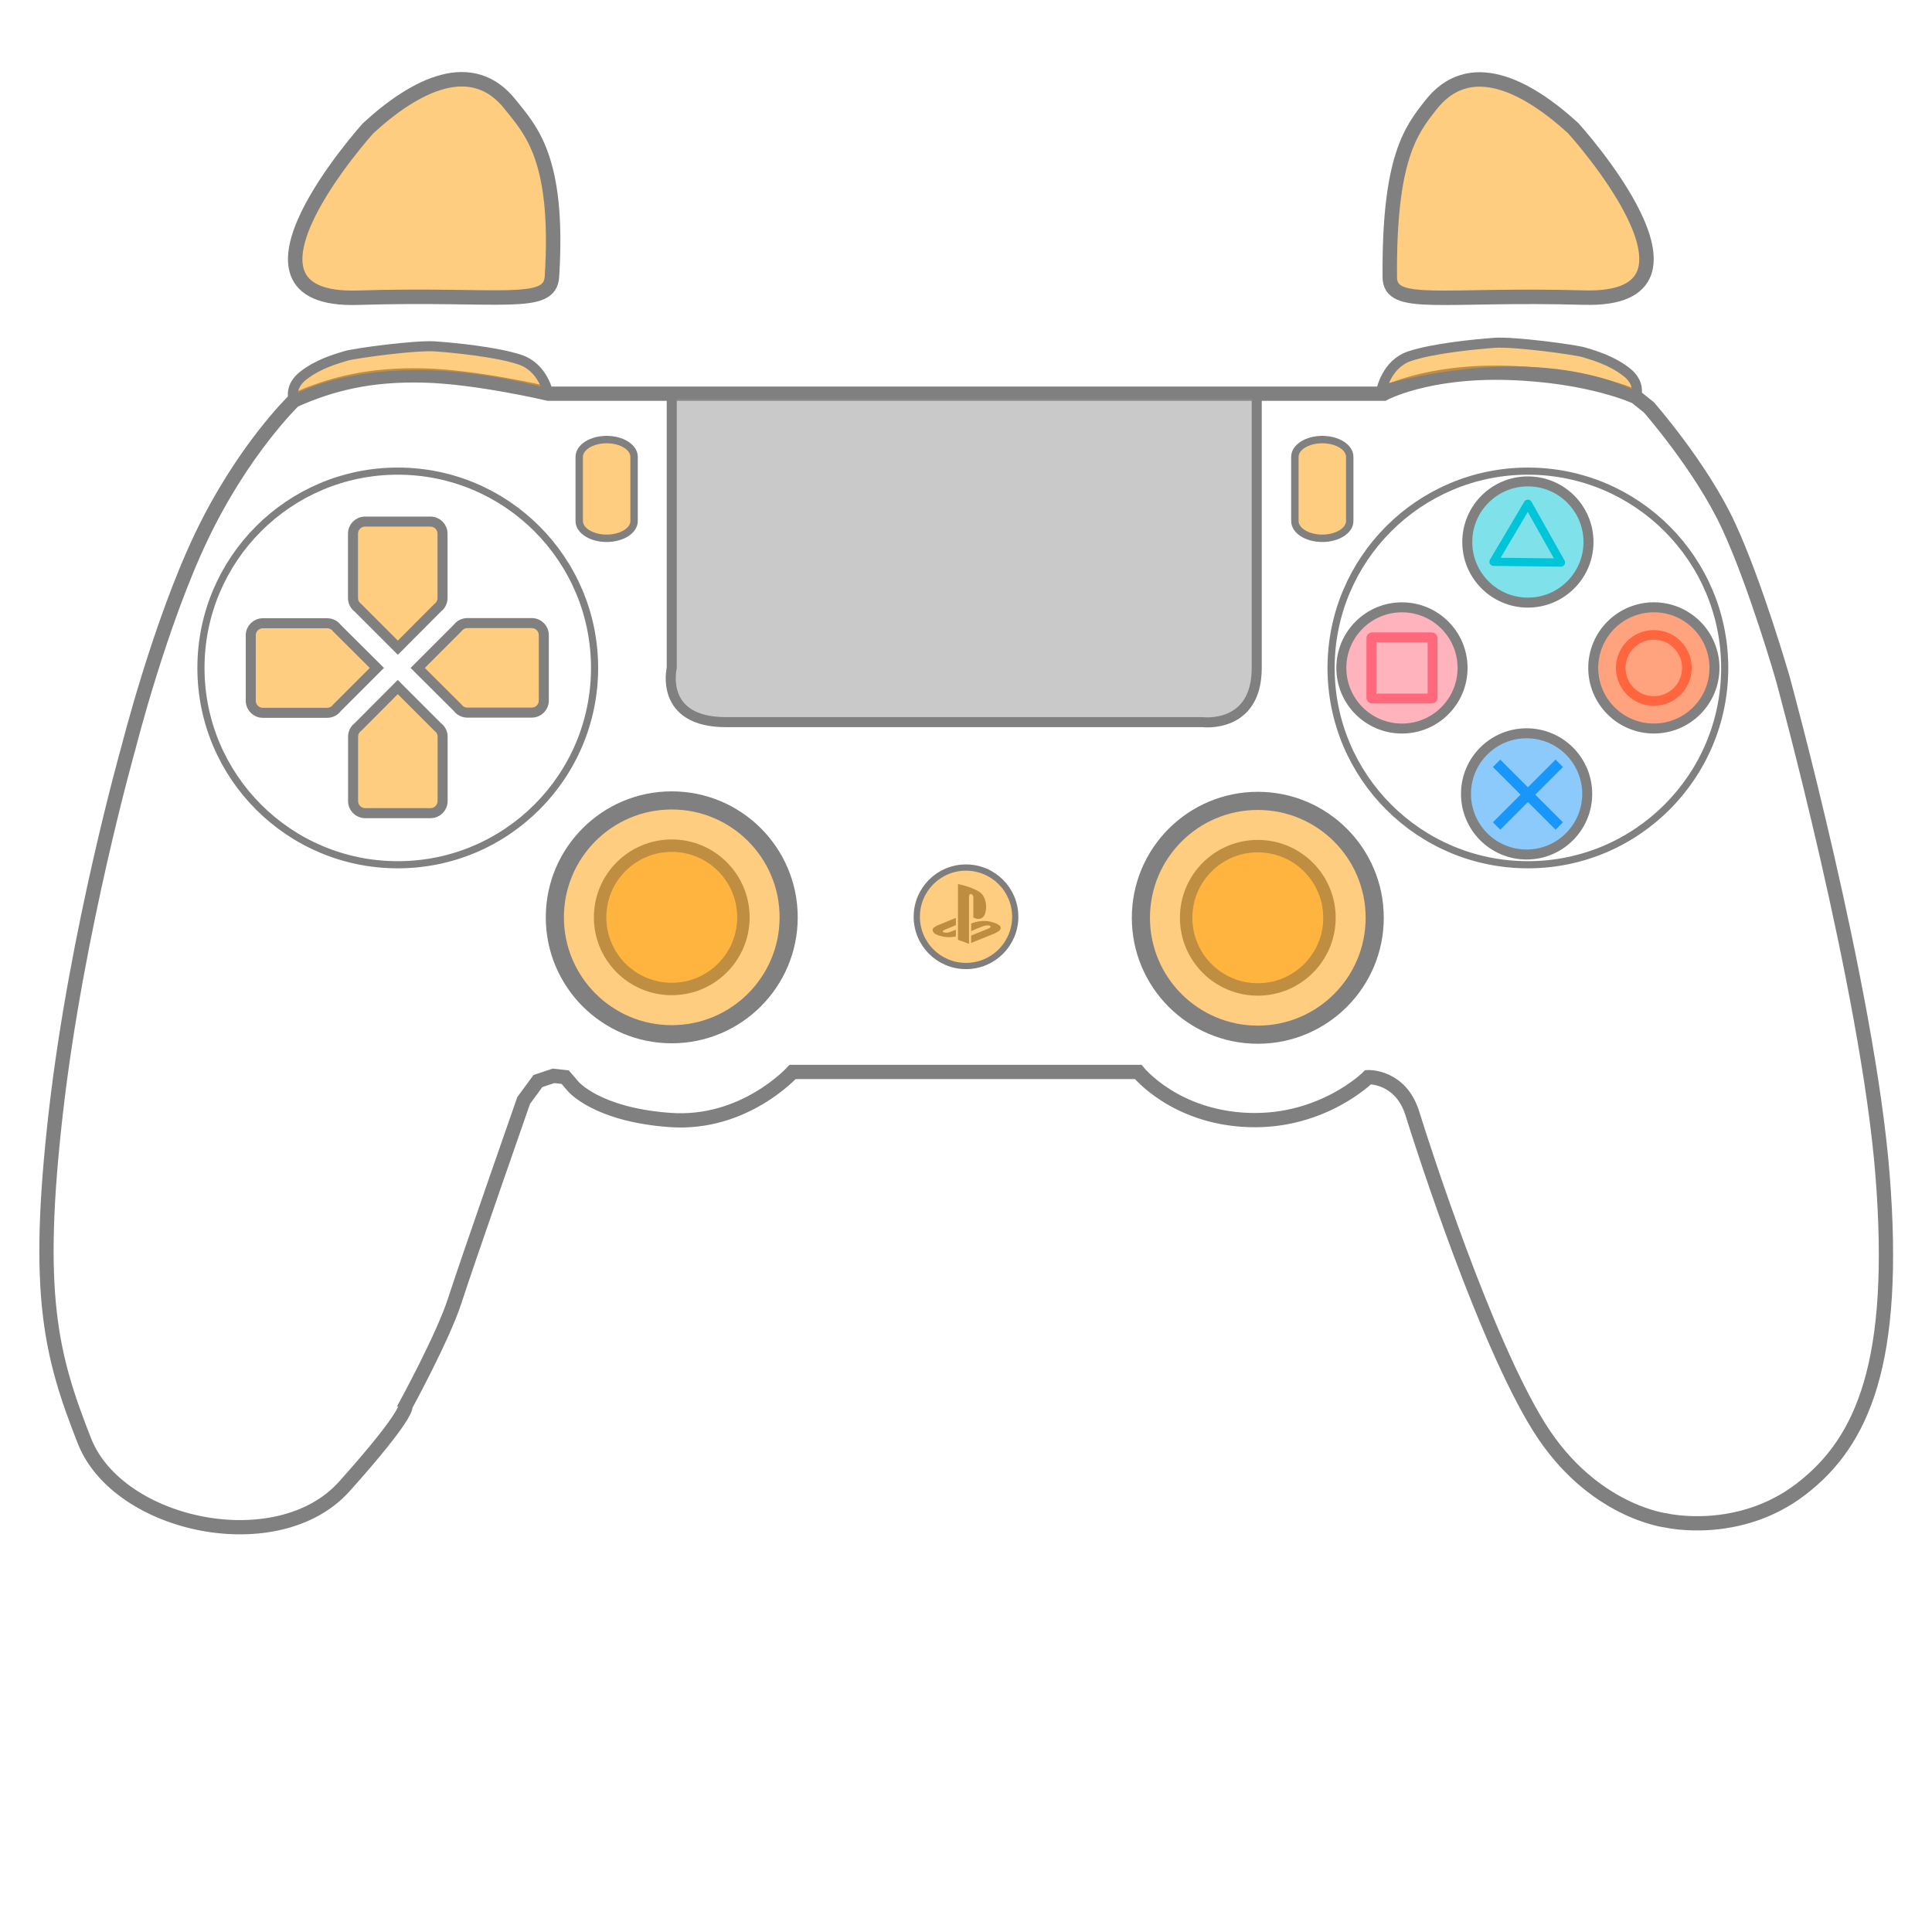
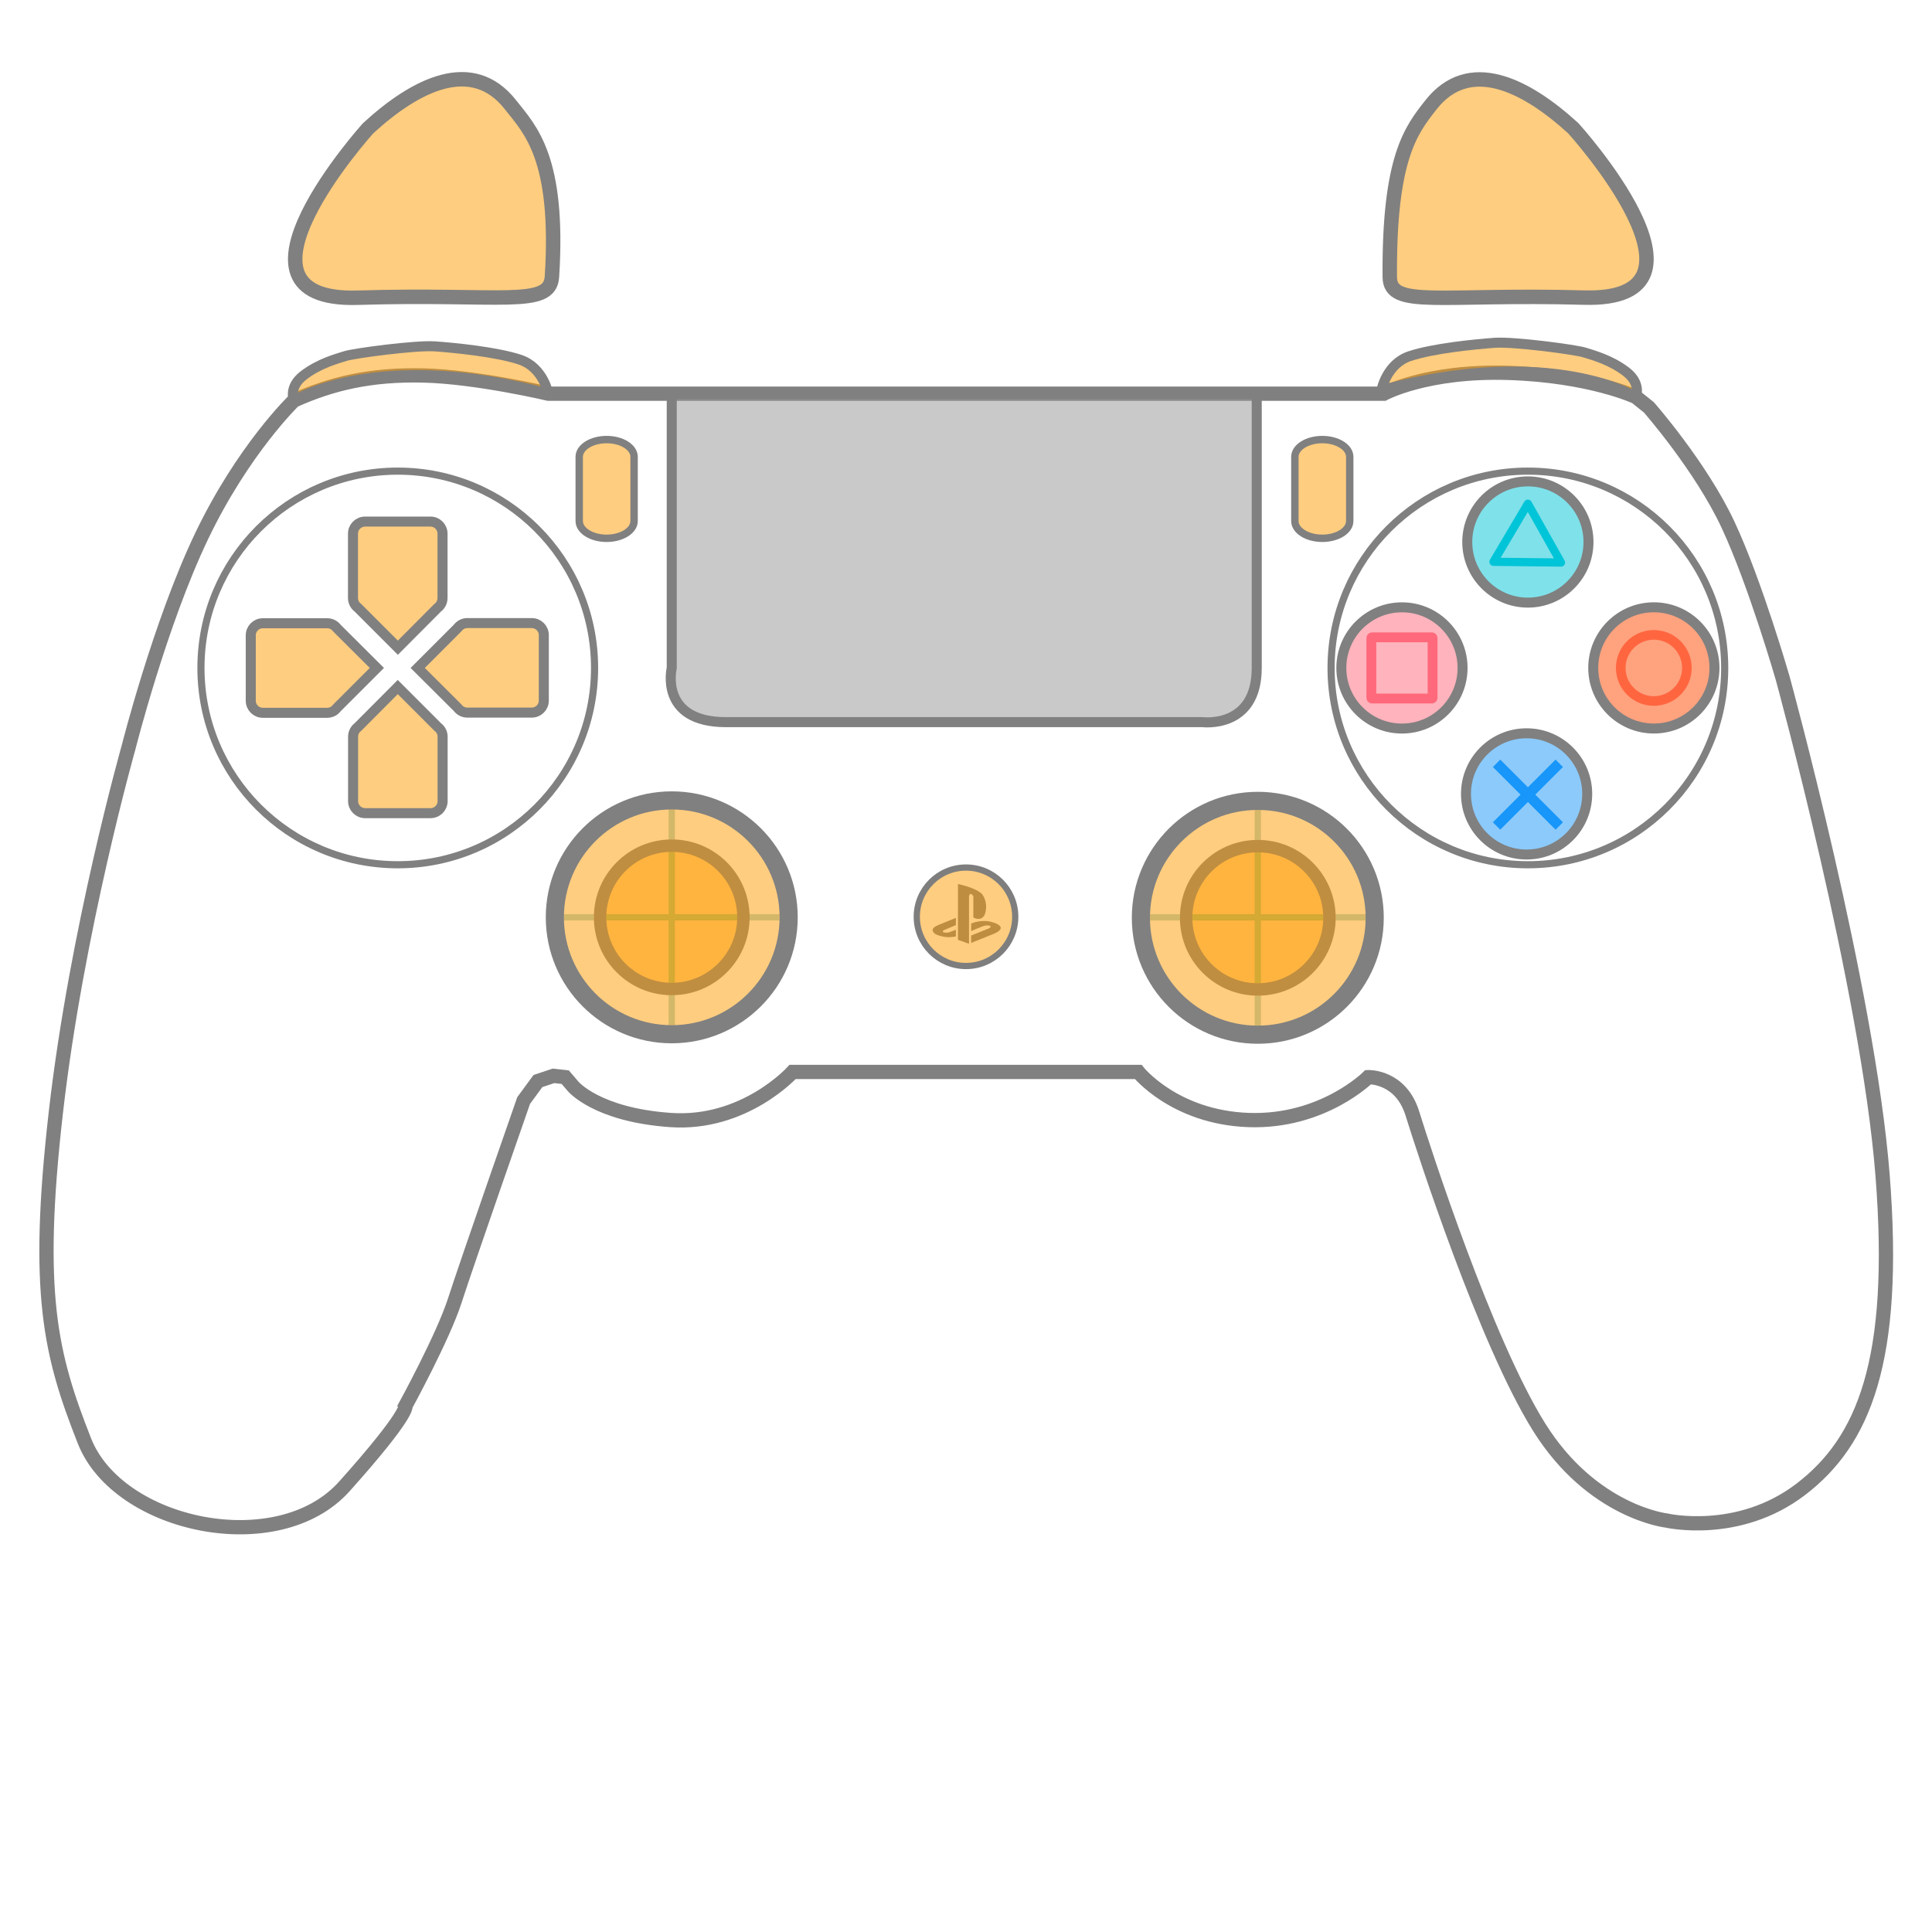
<svg xmlns="http://www.w3.org/2000/svg" width="1024" height="1024" version="1.1" viewBox="0 0 270.93 270.93">
  <g>
    <g id="svg-gamepad-rightstick-g" transform="translate(110.51 34.876)" style="mix-blend-mode:darken;paint-order:normal">
-       <ellipse id="svg-gamepad-rightstick" cx="65.875" cy="93.828" rx="10.049" ry="10.049" style="fill-opacity:.503;fill:#ff9c00;paint-order:normal;stroke-width:1.743;stroke:#808080" />
+       <g id="svg-gamepad-rightstick">
+         <ellipse id="svg-gamepad-rightstick-body" cx="65.875" cy="93.828" rx="10.049" ry="10.049" style="fill-opacity:.503;fill:#ff9c00;paint-order:normal;stroke-width:1.743;stroke:#808080" />
+         <path d="m55.826 93.764 18.873-2e-6v0l1.226 2e-6" style="fill:#808080;mix-blend-mode:darken;paint-order:normal;stroke-linecap:round;stroke-linejoin:round;stroke-width:.543;stroke:#d4d4d4" />
+         <path d="m65.875 83.714v20.099" style="fill:#808080;mix-blend-mode:darken;paint-order:normal;stroke-linecap:round;stroke-linejoin:round;stroke-width:.543;stroke:#d4d4d4" />
+       </g>
      <circle id="svg-gamepad-btn-rightstick" cx="65.875" cy="93.828" r="16.394" style="fill-opacity:.503;fill:#ff9c00;paint-order:normal;stroke-width:2.543;stroke:#808080" />
+       <path d="m49.481 93.764 30.788-1e-5v0l2 1e-5" style="fill:#808080;mix-blend-mode:darken;paint-order:normal;stroke-linecap:round;stroke-linejoin:round;stroke-width:.886;stroke:#d4d4d4" />
+       <path d="m65.875 77.37v32.787" style="fill:#808080;mix-blend-mode:darken;paint-order:normal;stroke-linecap:round;stroke-linejoin:round;stroke-width:.886;stroke:#d4d4d4" />
    </g>
    <g id="svg-gamepad-leftstick-g" transform="translate(28.327 34.811)" style="mix-blend-mode:darken;paint-order:normal">
-       <circle id="svg-gamepad-leftstick" cx="65.875" cy="93.828" r="10.049" style="fill-opacity:.503;fill:#ff9c00;paint-order:normal;stroke-width:1.743;stroke:#808080" />
+       <g id="svg-gamepad-leftstick">
+         <circle id="svg-gamepad-leftstick-body" cx="65.875" cy="93.828" r="10.049" style="fill-opacity:.503;fill:#ff9c00;paint-order:normal;stroke-width:1.743;stroke:#808080" />
+         <path d="m55.826 93.828 18.873-2e-6v0l1.226 2e-6" style="fill:#808080;mix-blend-mode:darken;paint-order:normal;stroke-linecap:round;stroke-linejoin:round;stroke-width:.543;stroke:#d4d4d4" />
+         <path d="m65.875 83.779v20.099" style="fill:#808080;mix-blend-mode:darken;paint-order:normal;stroke-linecap:round;stroke-linejoin:round;stroke-width:.543;stroke:#d4d4d4" />
+       </g>
      <ellipse id="svg-gamepad-btn-leftstick" cx="65.875" cy="93.828" rx="16.394" ry="16.394" style="fill-opacity:.503;fill:#ff9c00;paint-order:normal;stroke-width:2.543;stroke:#808080" />
+       <path d="m49.481 93.828 30.788-1e-5v0l2 1e-5" style="fill:#808080;mix-blend-mode:darken;paint-order:normal;stroke-linecap:round;stroke-linejoin:round;stroke-width:.886;stroke:#d4d4d4" />
+       <path d="m65.875 77.435v32.787" style="fill:#808080;mix-blend-mode:darken;paint-order:normal;stroke-linecap:round;stroke-linejoin:round;stroke-width:.886;stroke:#d4d4d4" />
    </g>
    <path id="svg-gamepad_base_frame" d="m41.225 56.166s-7.152 6.878-12.982 19.086c-5.831 12.208-10.204 29.518-10.204 29.518s-7.288 25.691-10.204 51.201c-2.915 25.509-0.729 34.073 4.009 46.099 4.737 12.026 27.149 16.763 36.442 6.377 9.293-10.386 8.564-11.297 8.564-11.297s5.284-9.657 6.924-14.759c1.64-5.102 9.657-28.06 9.657-28.06l2.004-2.733 2.187-0.729 1.64 0.182 1.093 1.276s3.28 4.009 13.666 4.737c10.386 0.729 17.128-6.742 17.128-6.742h48.467s5.102 6.377 15.488 6.742 16.763-6.013 16.763-6.013 4.555-0.182 6.195 5.102c1.64 5.284 10.275 31.955 17.748 43.937 7.473 11.982 17.909 13.142 17.909 13.142s10.05 2.319 18.811-4.381 13.528-17.909 11.467-44.064c-2.062-26.155-14.005-69.675-14.005-69.675s-3.826-13.301-7.653-21.501c-3.826-8.199-11.115-16.49-11.115-16.49l-1.822-1.458s-6.377-3.006-17.856-3.371c-11.479-0.364-17.492 2.915-17.492 2.915h-117.16s-10.021-2.369-17.492-2.551c-7.471-0.182-12.891 1.139-18.175 3.507z" style="fill:none;stroke-width:2;stroke:#808080" />
    <g id="Dpad" style="stroke:#808080">
      <circle id="svg-gamepad-dpad-frame" cx="55.779" cy="93.667" r="27.6" style="fill:none;stroke-linejoin:round;stroke:#808080" />
      <path id="svg-gamepad-dpad-up" d="m51.195 73.144c-0.938 0-1.693 0.755-1.693 1.693v9.03c0 0.563 0.274 1.057 0.694 1.364l5.597 5.597 5.576-5.598c0.417-0.308 0.687-0.803 0.687-1.363v-9.03c0-0.938-0.755-1.693-1.693-1.693z" style="fill-opacity:.503;fill:#ff9c00;stroke-width:1.408;stroke:#808080" />
      <path id="svg-gamepad-dpad-right" d="m76.26 89.07c0-0.938-0.755-1.693-1.693-1.693h-9.03c-0.563 0-1.057 0.274-1.364 0.694l-5.597 5.597 5.598 5.576c0.308 0.417 0.803 0.687 1.363 0.687h9.03c0.938 0 1.693-0.755 1.693-1.693z" style="fill-opacity:.503;fill:#ff9c00;stroke-width:1.408;stroke:#808080" />
      <path id="svg-gamepad-dpad-down" d="m60.376 114.03c0.938 0 1.693-0.755 1.693-1.693v-9.03c0-0.563-0.274-1.057-0.694-1.364l-5.597-5.597-5.576 5.598c-0.417 0.308-0.687 0.803-0.687 1.363v9.03c0 0.938 0.755 1.693 1.693 1.693z" style="fill-opacity:.503;fill:#ff9c00;stroke-width:1.408;stroke:#808080" />
      <path id="svg-gamepad-dpad-left" d="m35.165 98.264c0 0.938 0.755 1.693 1.693 1.693h9.03c0.563 0 1.057-0.274 1.364-0.694l5.597-5.597-5.598-5.576c-0.308-0.417-0.803-0.687-1.363-0.687h-9.03c-0.938 0-1.693 0.755-1.693 1.693z" style="fill-opacity:.503;fill:#ff9c00;stroke-width:1.408;stroke:#808080" />
    </g>
    <circle id="svg-gamepad-btn-frame" cx="214.26" cy="93.667" r="27.6" style="fill:none;stroke-linejoin:round;stroke:#808080" />
    <g id="svg-gamepad-btn-west" style="stroke:#808080">
      <circle id="svg-gamepad-btn-west-frame" cx="196.6" cy="93.667" r="8.5" style="fill-opacity:.5;fill:#ff697b;stroke-linejoin:round;stroke-width:1.4;stroke:#808080" />
      <rect x="192.31" y="89.375" width="8.584" height="8.584" rx=".116" style="fill:none;stroke-linejoin:round;stroke-width:1.383;stroke:#ff697b" />
    </g>
    <g id="svg-gamepad-btn-south" transform="translate(14.009 2.3806)" style="stroke:#808080">
      <circle id="svg-gamepad-btn-south-frame" cx="200.07" cy="108.95" r="8.5" style="fill-opacity:.5;fill:#1896f9;stroke-linejoin:round;stroke-width:1.4;stroke:#808080" />
      <path d="m195.86 104.66 8.79 8.79" style="fill:#000000;stroke-linejoin:round;stroke-width:1.463;stroke:#1896f9" />
      <path d="m204.65 104.66-8.79 8.79" style="fill:#000000;stroke-linejoin:round;stroke-width:1.463;stroke:#1896f9" />
    </g>
    <g id="svg-gamepad-btn-north" transform="translate(17.659 -17.66)" style="stroke:#808080">
      <circle id="svg-gamepad-btn-north-frame" cx="196.6" cy="93.667" r="8.5" style="fill-opacity:.5;fill:#00c4d7;stroke-linejoin:round;stroke-width:1.4;stroke:#808080" />
      <path transform="matrix(.25159 -.11468 .11468 .25159 156.97 104.49)" d="m157.61 40.268-30.989-14.541 28.088-19.567 1.451 17.054z" style="fill:none;stroke-linejoin:round;stroke-width:4.16;stroke:#00c4d7" />
    </g>
    <g id="svg-gamepad-btn-east" transform="translate(26.445 -8.4674)" style="stroke:#808080">
      <circle id="svg-gamepad-btn-east-frame" cx="205.48" cy="102.13" r="8.5" style="fill-opacity:.504;fill:#ff4800;stroke-linejoin:round;stroke-width:1.4;stroke:#808080" />
      <circle transform="translate(-26.445 8.4674)" cx="231.92" cy="93.667" r="4.638" style="fill:none;stroke-linejoin:round;stroke-opacity:.496;stroke-width:1.348;stroke:#ff2a00" />
    </g>
    <path id="svg-gamepad-btn-share" d="m85.073 61.642a3.848 2.423 0 0 0-3.847 2.423v9a3.848 2.423 0 0 0 3.847 2.423 3.848 2.423 0 0 0 3.847-2.423v-9a3.848 2.423 0 0 0-3.847-2.423z" style="fill-opacity:.503;fill:#ff9c00;stroke-linejoin:round;stroke-width:1.038;stroke:#808080" />
    <path id="svg-gamepad-btn-select" d="m185.43 61.642a3.848 2.423 0 0 0-3.847 2.423v9a3.848 2.423 0 0 0 3.847 2.423 3.848 2.423 0 0 0 3.847-2.423v-9a3.848 2.423 0 0 0-3.847-2.423z" style="fill-opacity:.503;fill:#ff9c00;stroke-linejoin:round;stroke-width:1.038;stroke:#808080" />
    <path id="svg-gamepad-btn-lb" d="m76.892 55.209s-0.683-3.673-3.968-4.768c-3.285-1.095-9.212-1.675-11.918-1.868-2.706-0.193-11.338 0.966-12.562 1.353-1.224 0.387-3.672 1.031-5.862 2.706-2.19 1.675-1.357 3.534-1.357 3.534s11.741-7.333 35.667-0.957z" style="fill-opacity:.503;fill:#ff9c00;stroke-linejoin:round;stroke-width:1.408;stroke:#808080" />
    <path id="svg-gamepad-btn-rb" d="m193.73 54.708s0.683-3.673 3.968-4.768c3.285-1.095 9.212-1.675 11.918-1.868 2.706-0.193 11.338 0.966 12.562 1.353 1.224 0.387 3.672 1.031 5.862 2.706 2.19 1.675 1.357 3.534 1.357 3.534s-11.741-7.333-35.667-0.957z" style="fill-opacity:.503;fill:#ff9c00;stroke-linejoin:round;stroke-width:1.408;stroke:#808080" />
    <g id="svg-gamepad-btn-guide-g" transform="matrix(.58978 0 0 .60884 55.547 48.898)">
      <g id="svg-gamepad-btn-guide-icon" transform="matrix(.013443 0 0 .013443 127.57 123.3)">
        <path d="m448.15 955.93 195.16 68.066v-810.16s3.012-51.802 37.948-42.165a60.235 60.235 0 0 1 39.153 48.791v352.98s128.3 77.704 198.17-42.165a369.84 369.84 0 0 0-37.346-350.57c-98.184-115.05-433.09-180.71-433.09-180.71zm-36.744-375.87v124.08l-207.21 84.329s-33.732 14.456-22.889 30.72c10.842 16.264 67.464 17.468 93.967 12.649 26.504-4.819 136.13-48.791 136.13-48.791v115.05a695.12 695.12 0 0 1-162.03 12.047c-72.282-6.626-189.14-33.129-225.28-72.282s-24.094-68.668-7.831-86.739a291.54 291.54 0 0 1 69.873-42.767z" style="fill:#7e7e7e" p-id="5254" />
        <path d="m681.86 676.44a615.6 615.6 0 0 1 257.81-42.165c64.452 0 268.65 46.984 264.43 120.47 0 49.393-107.82 92.16-107.82 92.16l-415.02 162.64v-126.49l308.4-120.47s44.574-23.492 37.948-32.527c-19.878-28.311-71.68-20.48-105.41-15.661-33.732 4.819-240.94 92.16-240.94 92.16z" style="fill:#7e7e7e" p-id="5255" />
      </g>
      <circle id="svg-gamepad-btn-guide" transform="matrix(1.6955 0 0 1.6425 -94.182 -80.313)" cx="135.47" cy="128.56" r="6.904" style="fill-opacity:.5;fill:#ff9c00;stroke-linejoin:round;stroke-width:.875;stroke:#7e7e7e" />
    </g>
    <path id="touchpad" d="m94.202 55.209v38.458s-1.834 7.601 7.601 7.601h66.831s7.601 0.975 7.601-7.601v-38.458z" style="fill-opacity:.497;fill:#949494;stroke-linejoin:round;stroke-width:1.408;stroke:#808080" />
    <path id="svg-gamepad-lefttrigger" d="m51.618 17.992c6.717-6.172 14.601-10.094 19.945-3.33 2.785 3.524 6.897 7.49 5.838 24.146-0.28 4.41-7.134 2.325-27.235 2.942-20.548 0.631 1.451-23.758 1.451-23.758z" style="fill-opacity:.5;fill:#ff9c00;stroke-linejoin:round;stroke-width:2.026;stroke:#808080" />
    <path id="svg-gamepad-righttrigger" d="m220.62 17.981c-6.734-6.154-14.628-10.054-19.954-3.276-2.775 3.532-5.902 7.418-5.772 24.161 0.034 4.419 7.14 2.305 27.243 2.868 20.549 0.575-1.516-23.753-1.516-23.753z" style="fill-opacity:.5;fill:#ff9c00;stroke-linejoin:round;stroke-width:2.026;stroke:#808080" />
  </g>
</svg>
